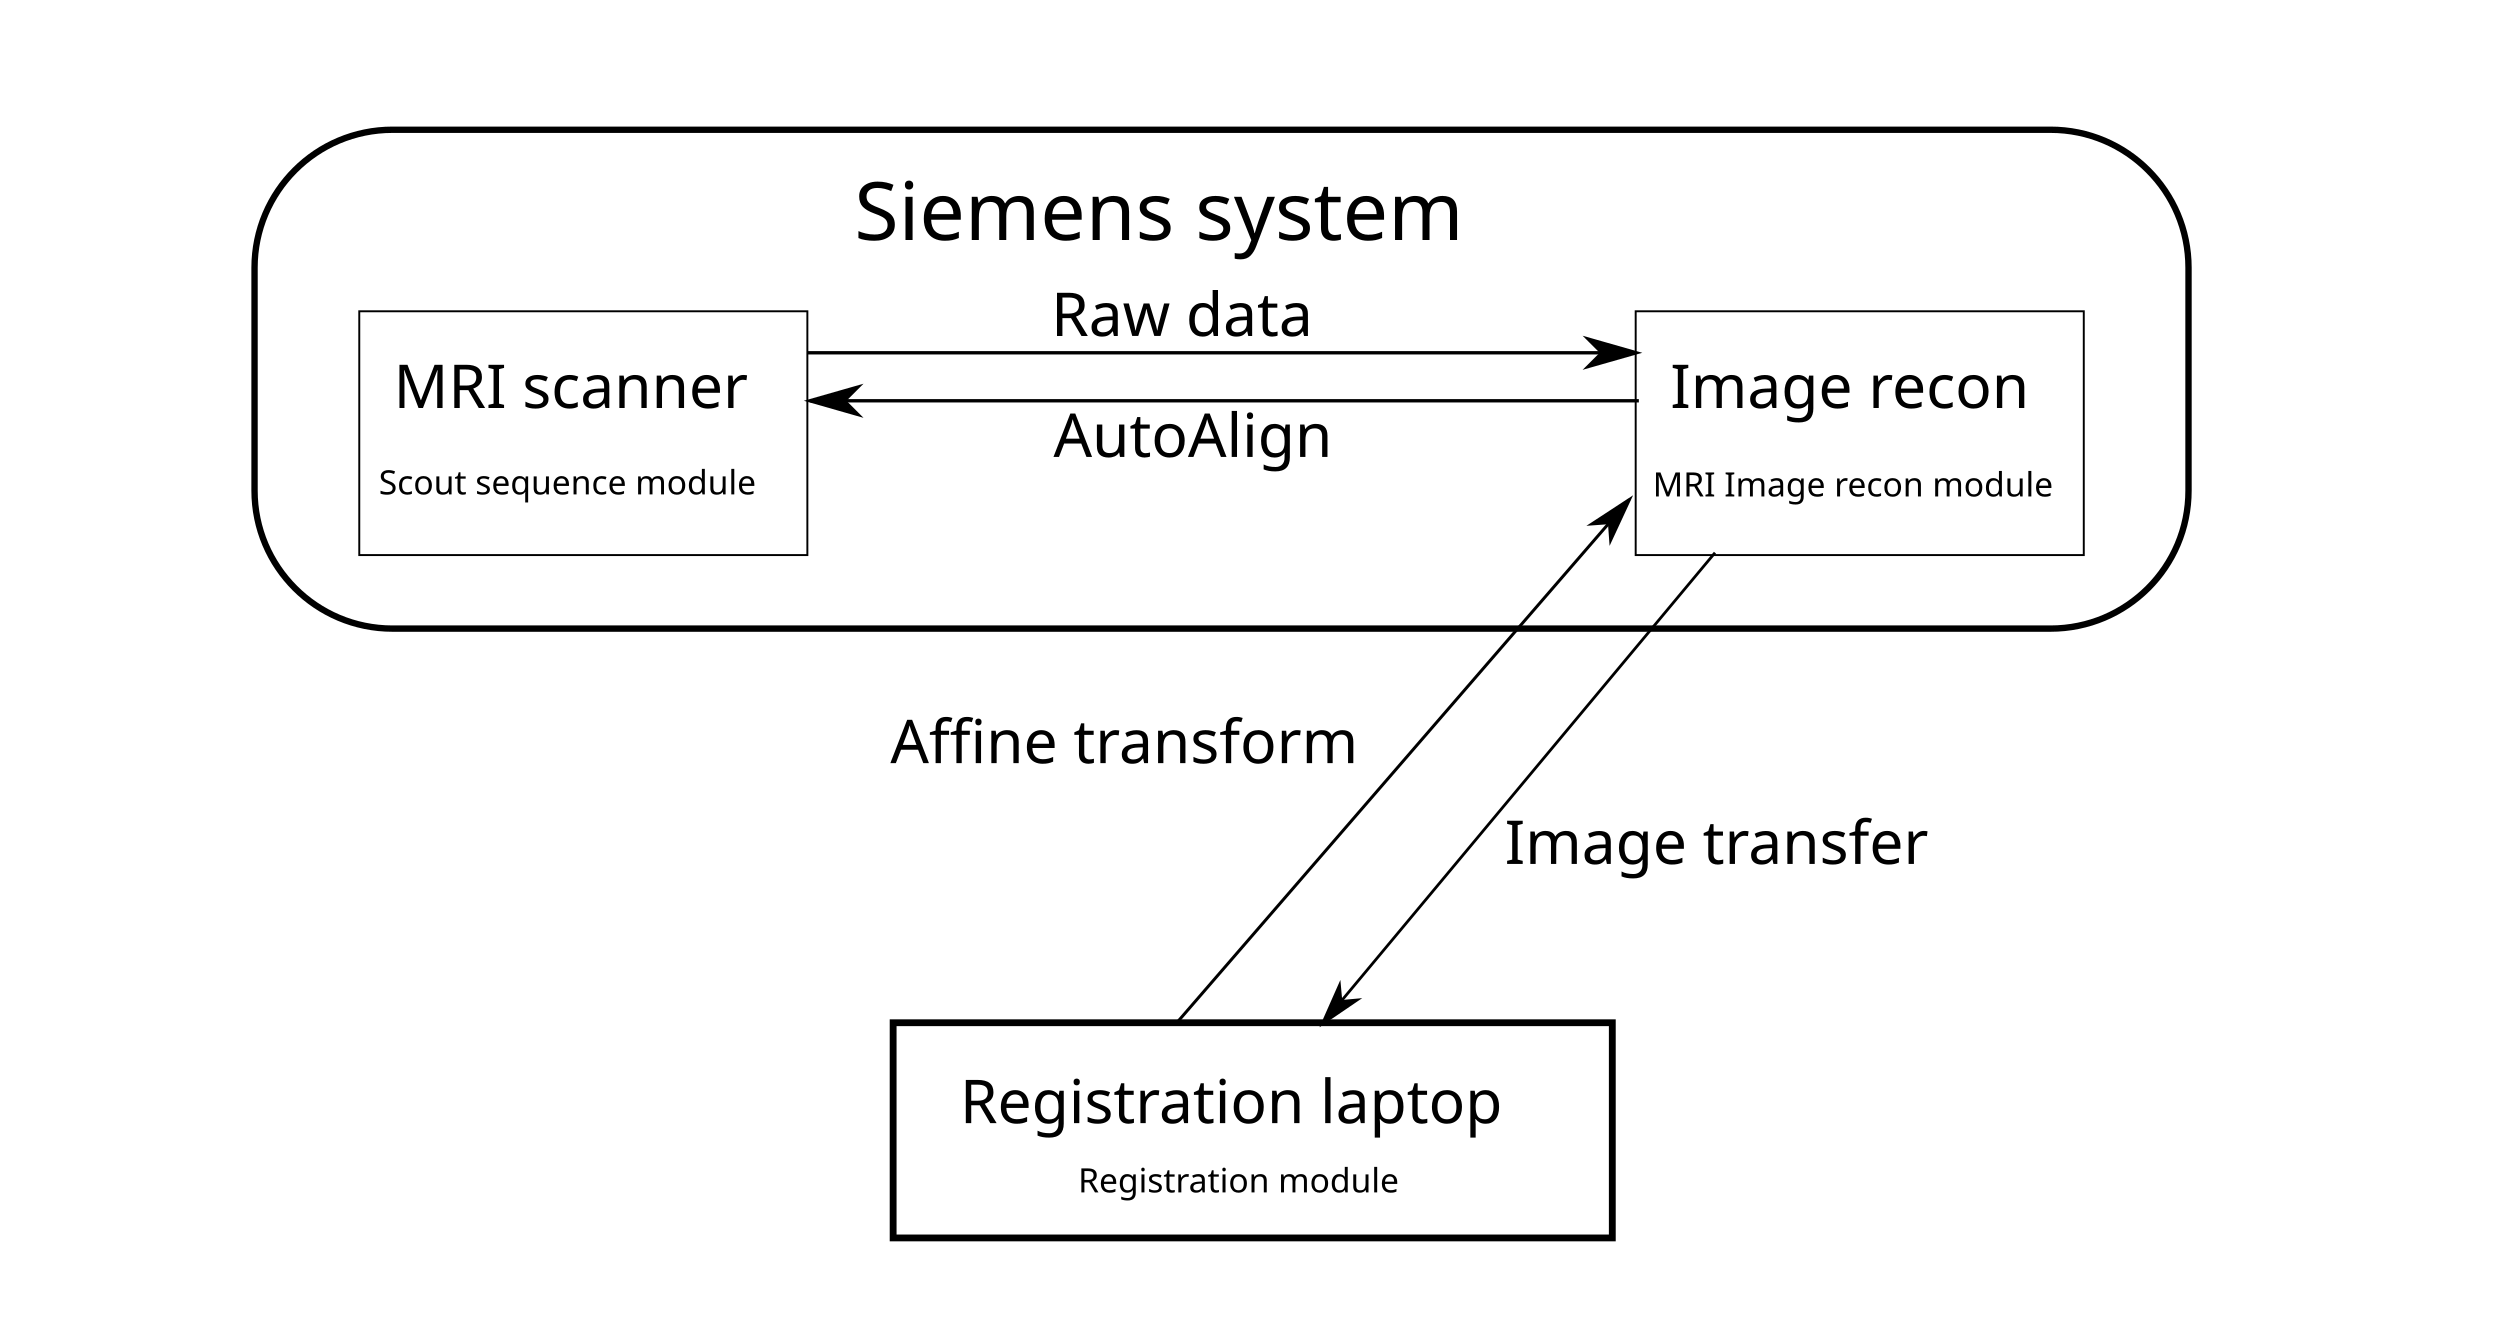
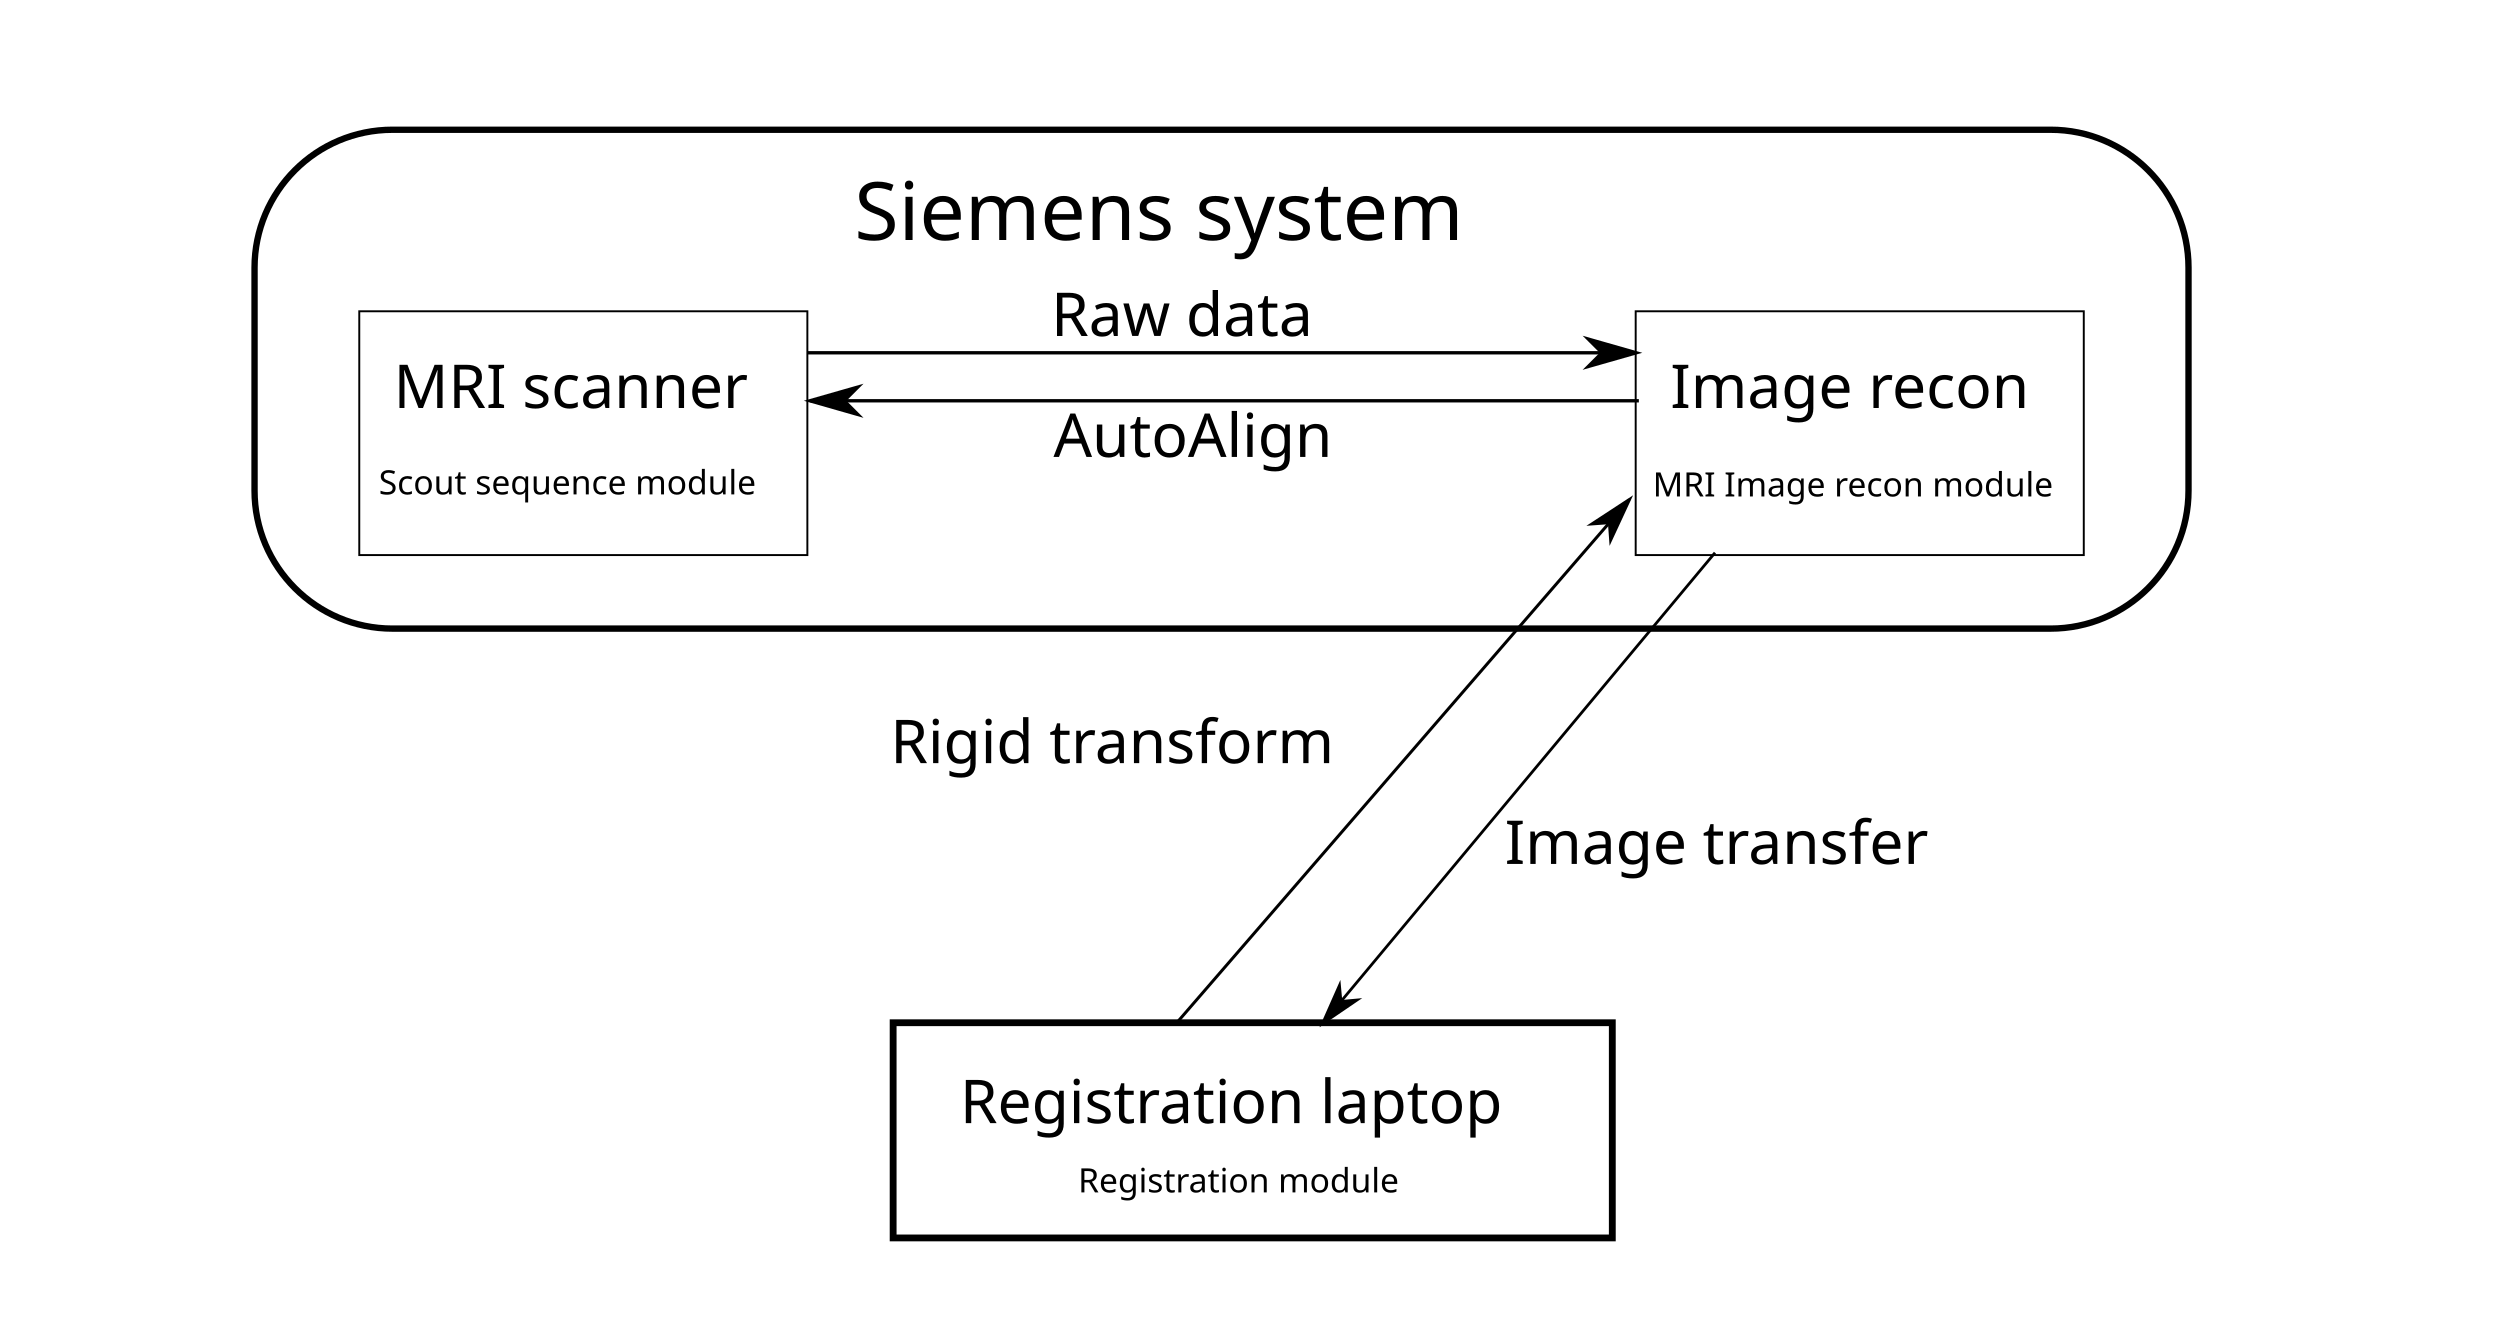
<svg xmlns="http://www.w3.org/2000/svg" xmlns:xlink="http://www.w3.org/1999/xlink" width="744.094" height="400" id="svg2" version="1.1">
  <defs id="defs4">
    <marker orient="auto" refY="0" refX="0" id="Arrow1Lend" style="overflow:visible">
      <path id="path3911" d="M 0,0 5,-5 -12.5,0 5,5 0,0 z" style="fill-rule:evenodd;stroke:#000000;stroke-width:1pt" transform="matrix(-0.8,0,0,-0.8,-10,0)" />
    </marker>
    <linearGradient id="linearGradient3866">
      <stop style="stop-color:#000000;stop-opacity:1;" offset="0" id="stop3868" />
      <stop style="stop-color:#000000;stop-opacity:0;" offset="1" id="stop3870" />
    </linearGradient>
    <linearGradient xlink:href="#linearGradient3866" id="linearGradient3872" x1="242.857" y1="165.219" x2="428.571" y2="158.076" gradientUnits="userSpaceOnUse" />
    <linearGradient xlink:href="#linearGradient3866" id="linearGradient3882" gradientUnits="userSpaceOnUse" x1="242.857" y1="165.219" x2="428.571" y2="158.076" gradientTransform="translate(10,614.2857)" />
    <marker orient="auto" refY="0" refX="0" id="Arrow1Lend-3" style="overflow:visible">
      <path id="path3911-3" d="M 0,0 5,-5 -12.5,0 5,5 0,0 Z" style="fill-rule:evenodd;stroke:#000000;stroke-width:1pt" transform="matrix(-0.8,0,0,-0.8,-10,0)" />
    </marker>
    <linearGradient xlink:href="#linearGradient3866" id="linearGradient3882-1" gradientUnits="userSpaceOnUse" x1="242.857" y1="165.219" x2="428.571" y2="158.076" gradientTransform="translate(5.593958,640.0039)" />
    <linearGradient xlink:href="#linearGradient3866" id="linearGradient3538" gradientUnits="userSpaceOnUse" x1="242.857" y1="165.219" x2="428.571" y2="158.076" gradientTransform="translate(10,614.2857)" />
    <linearGradient xlink:href="#linearGradient3866" id="linearGradient3882-1-0" gradientUnits="userSpaceOnUse" x1="242.857" y1="165.219" x2="428.571" y2="158.076" gradientTransform="translate(384.7803,640.6148)" />
    <linearGradient xlink:href="#linearGradient3866" id="linearGradient3578" gradientUnits="userSpaceOnUse" x1="242.857" y1="165.219" x2="428.571" y2="158.076" gradientTransform="translate(5.593958,640.0039)" />
    <linearGradient xlink:href="#linearGradient3866" id="linearGradient3882-1-0-4" gradientUnits="userSpaceOnUse" x1="242.857" y1="165.219" x2="428.571" y2="158.076" gradientTransform="translate(213.743,847.7577)" />
    <linearGradient xlink:href="#linearGradient3866" id="linearGradient3621" gradientUnits="userSpaceOnUse" x1="242.857" y1="165.219" x2="428.571" y2="158.076" gradientTransform="translate(384.7803,640.6148)" />
  </defs>
  <g id="layer1" transform="translate(0,-652.3611)">
    <g id="g3775">
      <rect y="745.009" x="106.933" height="72.563" width="133.369" id="rect2985" style="fill:none;stroke:#000000;stroke-width:0.58;stroke-opacity:1" />
      <text id="text3755" y="773.791" x="117.143" style="font-style:normal;font-weight:normal;font-size:40px;line-height:125%;font-family:Sans;letter-spacing:0px;word-spacing:0px;fill:url(#linearGradient3882);fill-opacity:1;stroke:none" xml:space="preserve">
        <tspan y="773.791" x="117.143" id="tspan3757" style="font-style:normal;font-variant:normal;font-weight:normal;font-stretch:normal;font-size:18px;line-height:125%;font-family:Sans;-inkscape-font-specification:Sans;text-align:start;writing-mode:lr-tb;text-anchor:start;fill:url(#linearGradient3882);fill-opacity:1">MRI scanner</tspan>
      </text>
      <rect y="745.009" x="486.841" height="72.563" width="133.369" id="rect2985-0" style="fill:none;stroke:#000000;stroke-width:0.58;stroke-opacity:1" />
      <text id="text3755-2" y="773.791" x="497.143" style="font-style:normal;font-weight:normal;font-size:40px;line-height:125%;font-family:Sans;letter-spacing:0px;word-spacing:0px;fill:#000000;fill-opacity:1;stroke:none" xml:space="preserve">
        <tspan y="773.791" x="497.143" id="tspan3757-2" style="font-style:normal;font-variant:normal;font-weight:normal;font-stretch:normal;font-size:18px;line-height:125%;font-family:Sans;-inkscape-font-specification:Sans;text-align:start;writing-mode:lr-tb;text-anchor:start">Image recon</tspan>
      </text>
      <rect style="fill:none;stroke:#000000;stroke-width:1.893;stroke-linecap:round;stroke-miterlimit:4;stroke-dasharray:none;stroke-opacity:1" id="rect3849" width="575.622" height="148.479" x="75.761" y="690.98" ry="41.069" />
      <text xml:space="preserve" style="font-size:40px;font-style:normal;font-weight:normal;line-height:125%;letter-spacing:0px;word-spacing:0px;fill:#000000;fill-opacity:1;stroke:none;font-family:Sans" x="254.286" y="723.791" id="text3851">
        <tspan id="tspan3853" x="254.286" y="723.791" style="font-size:24px;font-style:normal;font-variant:normal;font-weight:normal;font-stretch:normal;text-align:start;line-height:125%;writing-mode:lr-tb;text-anchor:start;font-family:Sans;-inkscape-font-specification:Sans">Siemens system</tspan>
      </text>
      <text xml:space="preserve" style="font-style:normal;font-weight:normal;font-size:40px;line-height:125%;font-family:Sans;letter-spacing:0px;word-spacing:0px;fill:#000000;fill-opacity:1;stroke:none" x="285.714" y="986.648" id="text3855">
        <tspan id="tspan3857" x="285.714" y="986.648" style="font-style:normal;font-variant:normal;font-weight:normal;font-stretch:normal;font-size:18px;line-height:125%;font-family:Sans;-inkscape-font-specification:Sans;text-align:start;writing-mode:lr-tb;text-anchor:start">Registration laptop</tspan>
      </text>
      <rect style="fill:none;stroke:#000000;stroke-width:2.036;stroke-linecap:round;stroke-miterlimit:4;stroke-dasharray:none;stroke-opacity:1" id="rect3859" width="214.05" height="64.05" x="265.832" y="956.766" ry="0" />
      <path style="fill:none;stroke:#000000;stroke-width:1px;stroke-linecap:butt;stroke-linejoin:miter;stroke-opacity:1;marker-end:url(#Arrow1Lend)" d="m 240.272,757.362 246.598,10e-6" id="path3902" />
      <path style="fill:none;stroke:#000000;stroke-width:0.834px;stroke-linecap:butt;stroke-linejoin:miter;stroke-opacity:1;marker-end:url(#Arrow1Lend)" d="M 510.444,816.864 393.744,956.876" id="path4348" />
      <path style="fill:none;stroke:#000000;stroke-width:0.899px;stroke-linecap:butt;stroke-linejoin:miter;stroke-opacity:1;marker-end:url(#Arrow1Lend)" d="M 350.317,956.698 484.932,801.088" id="path4532" />
      <text xml:space="preserve" style="font-style:normal;font-variant:normal;font-weight:normal;font-stretch:normal;font-size:18px;line-height:125%;font-family:Sans;-inkscape-font-specification:Sans;text-align:start;letter-spacing:0px;word-spacing:0px;writing-mode:lr-tb;text-anchor:start;fill:#000000;fill-opacity:1;stroke:none" x="447.857" y="909.505" id="text4716">
        <tspan id="tspan4718" x="447.857" y="909.505">Image transfer</tspan>
      </text>
      <text xml:space="preserve" style="font-style:normal;font-variant:normal;font-weight:normal;font-stretch:normal;font-size:18px;line-height:125%;font-family:Sans;-inkscape-font-specification:Sans;text-align:start;letter-spacing:0px;word-spacing:0px;writing-mode:lr-tb;text-anchor:start;fill:#000000;fill-opacity:1;stroke:none" x="265" y="879.505" id="text4720">
-         <tspan id="tspan4722" x="265" y="879.505">Affine transform</tspan>
+         <tspan id="tspan4722" x="265" y="879.505">Rigid transform</tspan>
      </text>
      <text xml:space="preserve" style="font-style:normal;font-variant:normal;font-weight:normal;font-stretch:normal;font-size:18px;line-height:125%;font-family:Sans;-inkscape-font-specification:Sans;text-align:start;letter-spacing:0px;word-spacing:0px;writing-mode:lr-tb;text-anchor:start;fill:#000000;fill-opacity:1;stroke:none" x="312.857" y="752.362" id="text4724">
        <tspan id="tspan4726" x="312.857" y="752.362">Raw data</tspan>
      </text>
      <path style="fill:none;stroke:#000000;stroke-width:1px;stroke-linecap:butt;stroke-linejoin:miter;stroke-opacity:1;marker-end:url(#Arrow1Lend-3)" d="m 487.781,771.647 -246.598,10e-6" id="path3902-8" />
      <text xml:space="preserve" style="font-style:normal;font-variant:normal;font-weight:normal;font-stretch:normal;font-size:18px;line-height:125%;font-family:Sans;-inkscape-font-specification:Sans;text-align:start;letter-spacing:0px;word-spacing:0px;writing-mode:lr-tb;text-anchor:start;fill:#000000;fill-opacity:1;stroke:none" x="313.553" y="788.357" id="text4724-7">
        <tspan id="tspan4726-6" x="313.553" y="788.357">AutoAlign</tspan>
      </text>
      <text id="text3755-26" y="799.509" x="112.737" style="font-style:normal;font-weight:normal;font-size:40px;line-height:125%;font-family:Sans;letter-spacing:0px;word-spacing:0px;fill:url(#linearGradient3882-1);fill-opacity:1;stroke:none" xml:space="preserve">
        <tspan y="799.509" x="112.737" id="tspan3757-6" style="font-style:normal;font-variant:normal;font-weight:normal;font-stretch:normal;font-size:10px;line-height:125%;font-family:Sans;-inkscape-font-specification:Sans;text-align:start;writing-mode:lr-tb;text-anchor:start;fill:url(#linearGradient3882-1);fill-opacity:1">Scout sequence module</tspan>
      </text>
      <text id="text3755-26-7" y="800.12" x="491.923" style="font-style:normal;font-weight:normal;font-size:40px;line-height:125%;font-family:Sans;letter-spacing:0px;word-spacing:0px;fill:url(#linearGradient3882-1-0);fill-opacity:1;stroke:none" xml:space="preserve">
        <tspan y="800.12" x="491.923" id="tspan3757-6-0" style="font-style:normal;font-variant:normal;font-weight:normal;font-stretch:normal;font-size:10px;line-height:125%;font-family:Sans;-inkscape-font-specification:Sans;text-align:start;writing-mode:lr-tb;text-anchor:start;fill:url(#linearGradient3882-1-0);fill-opacity:1">MRI Image recon module</tspan>
      </text>
      <text id="text3755-26-7-7" y="1007.263" x="320.886" style="font-style:normal;font-weight:normal;font-size:40px;line-height:125%;font-family:Sans;letter-spacing:0px;word-spacing:0px;fill:url(#linearGradient3882-1-0-4);fill-opacity:1;stroke:none" xml:space="preserve">
        <tspan y="1007.263" x="320.886" id="tspan3757-6-0-5" style="font-style:normal;font-variant:normal;font-weight:normal;font-stretch:normal;font-size:10px;line-height:125%;font-family:Sans;-inkscape-font-specification:Sans;text-align:start;writing-mode:lr-tb;text-anchor:start;fill:url(#linearGradient3882-1-0-4);fill-opacity:1">Registration module</tspan>
      </text>
    </g>
  </g>
</svg>
